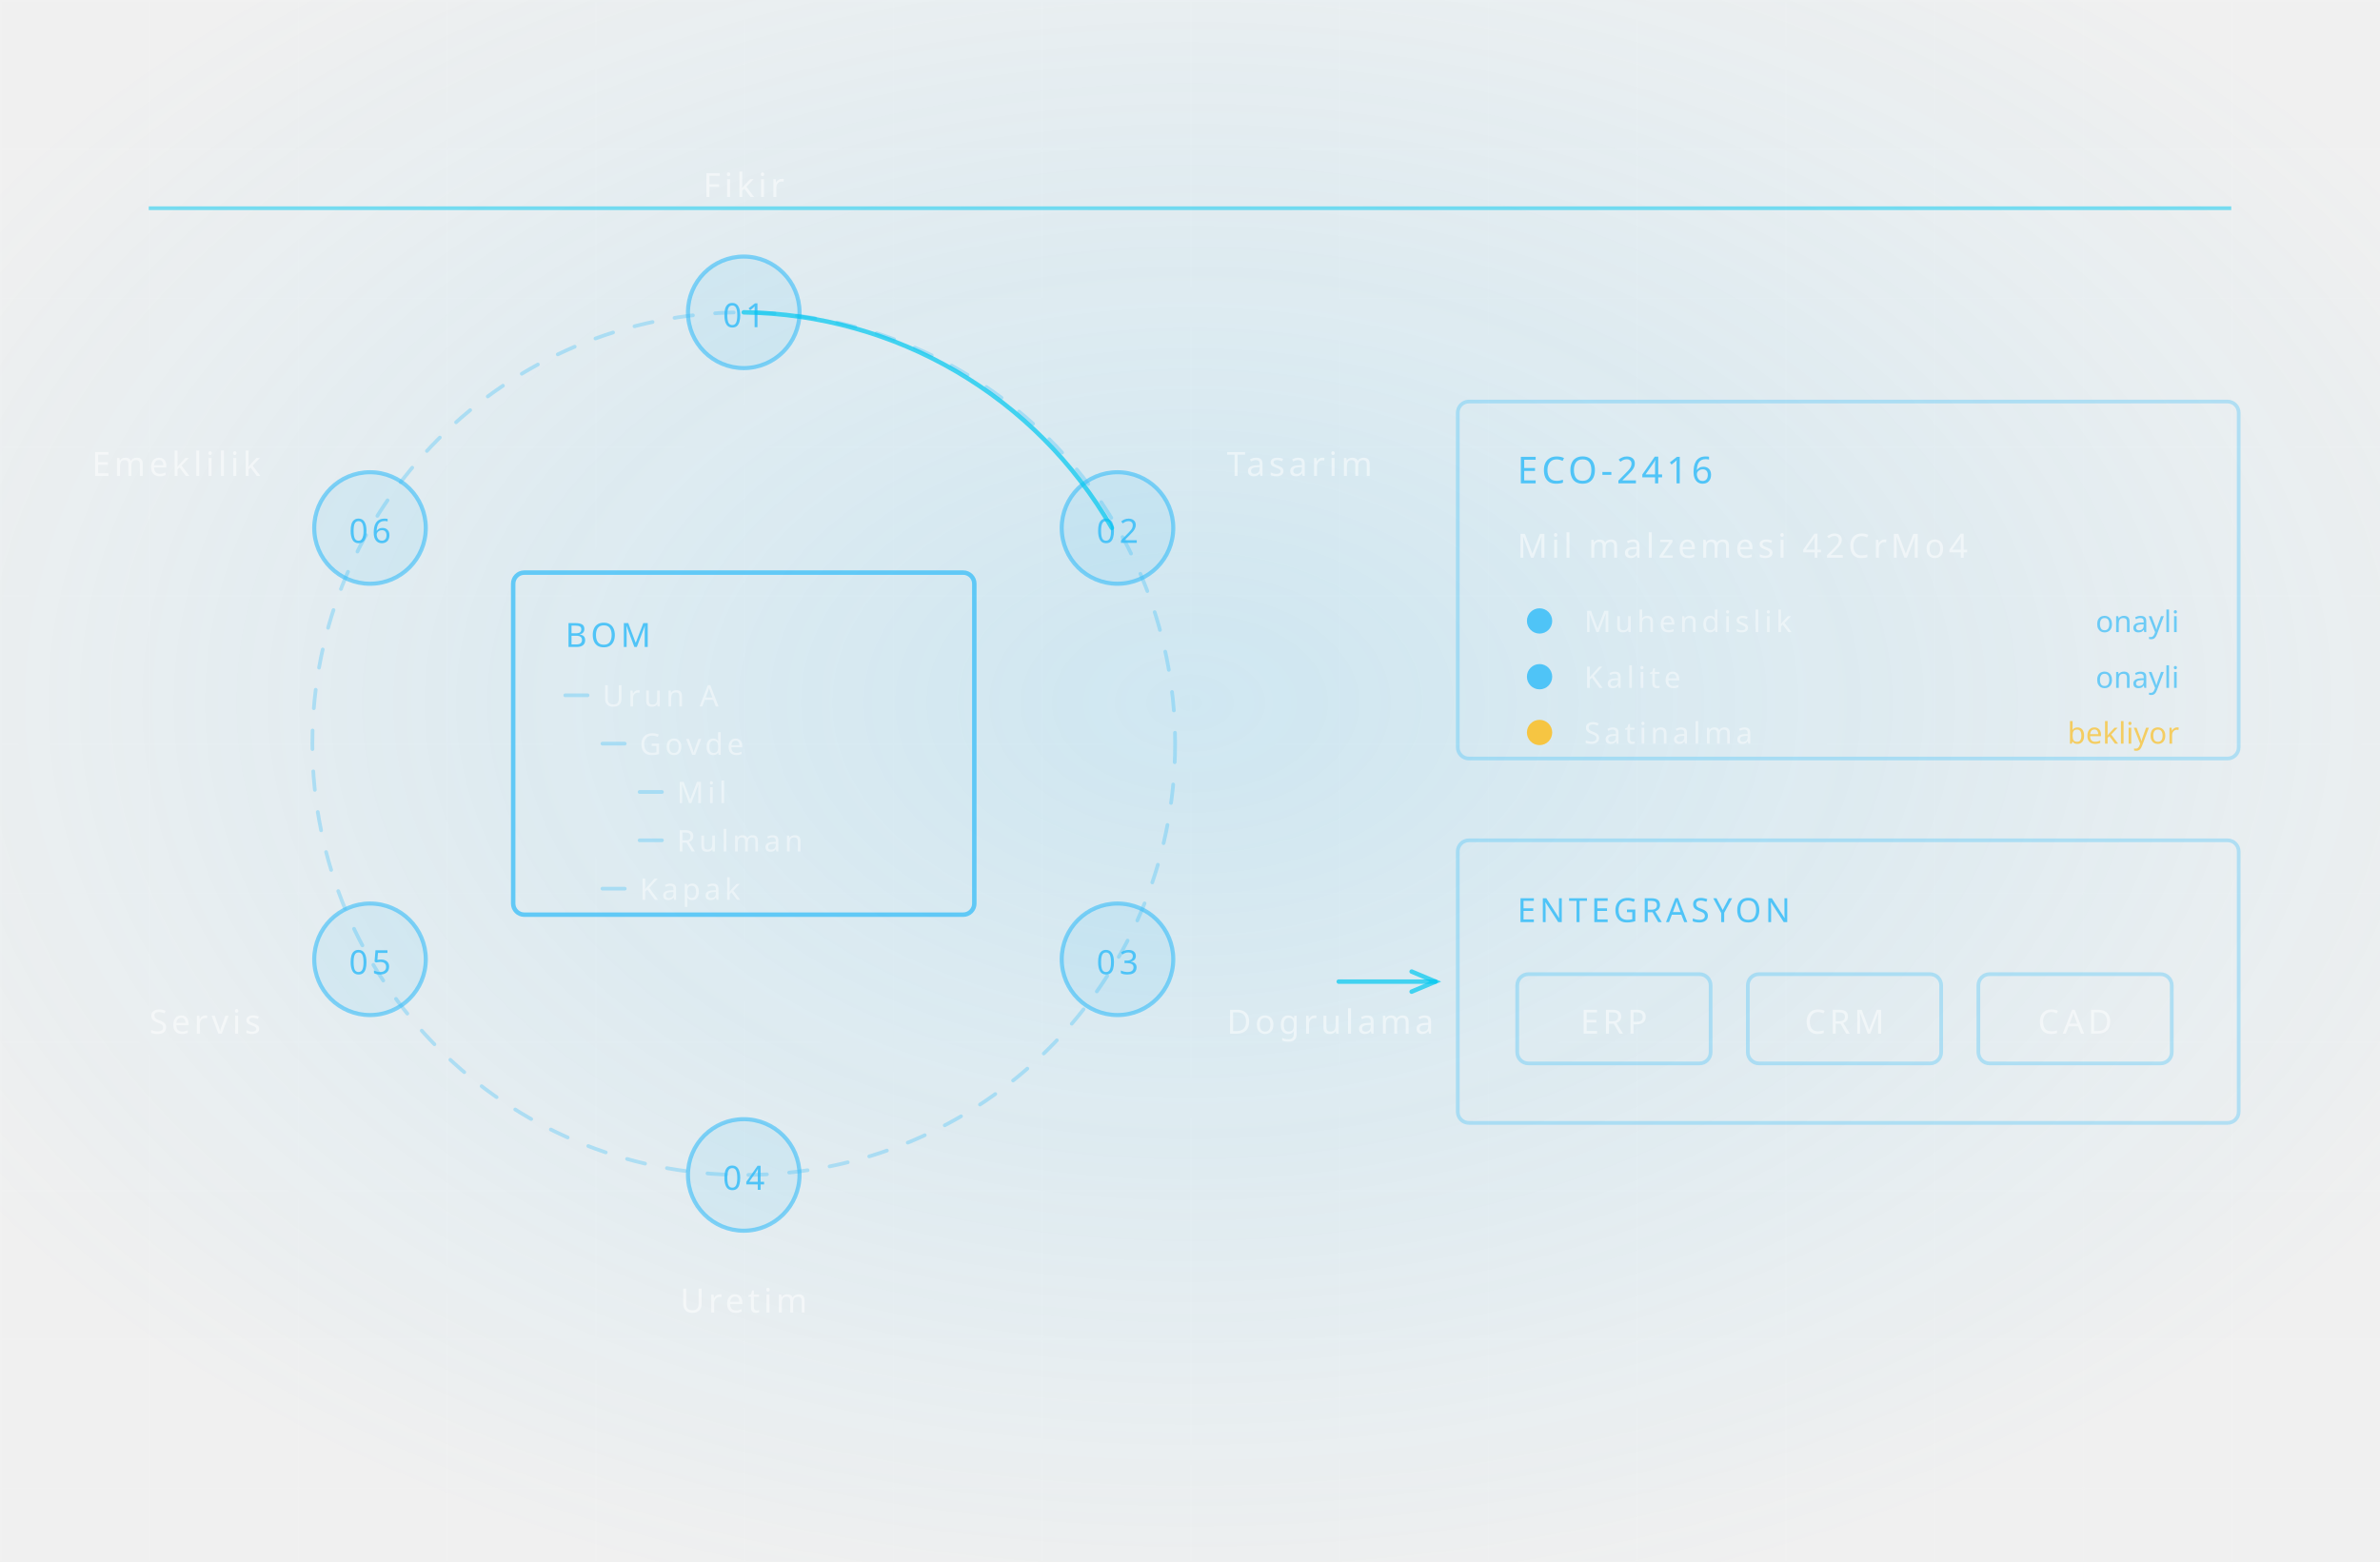
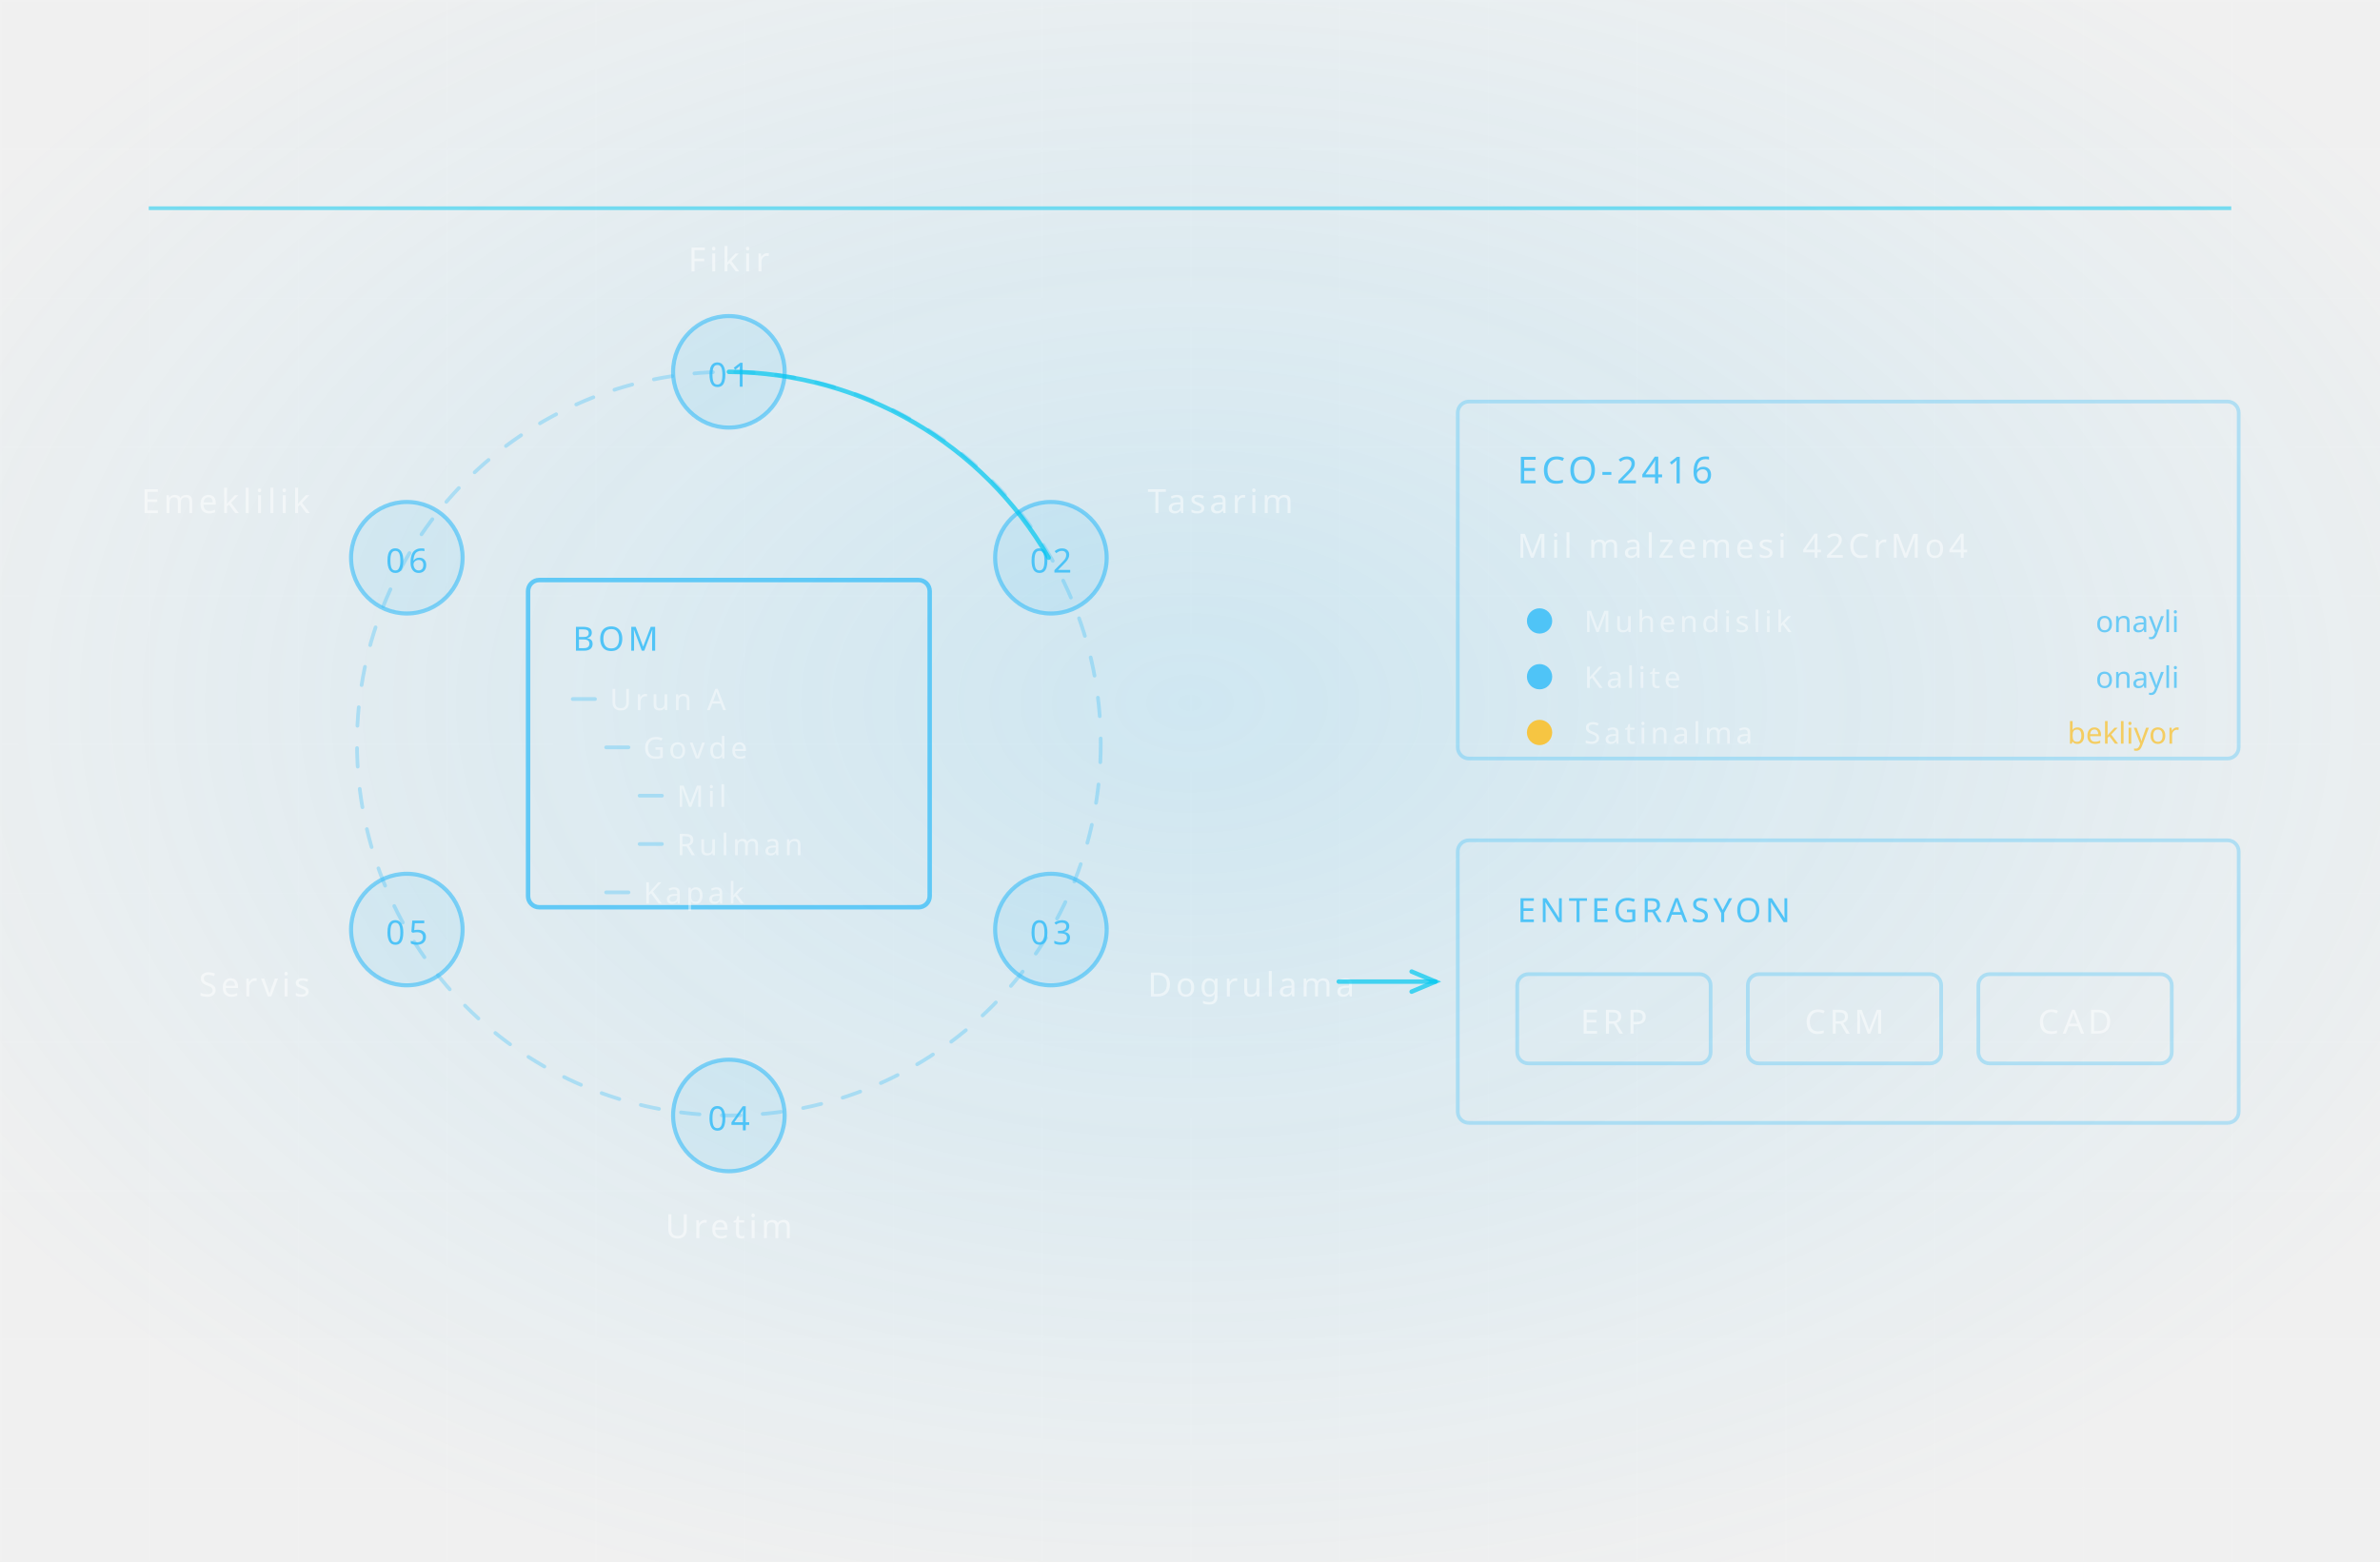
<svg xmlns="http://www.w3.org/2000/svg" viewBox="0 0 640 420" width="640" height="420" role="img">
  <defs>
    <pattern id="g" width="40" height="40" patternUnits="userSpaceOnUse">
      <path d="M40 0H0V40" fill="none" stroke="rgba(255,255,255,.05)" stroke-width="1" />
    </pattern>
    <radialGradient id="glow" cx="50%" cy="45%" r="60%">
      <stop offset="0%" stop-color="#38bdf8" stop-opacity=".18" />
      <stop offset="100%" stop-color="#38bdf8" stop-opacity="0" />
    </radialGradient>
    <linearGradient id="fade" x1="0" y1="0" x2="0" y2="1">
      <stop offset="0%" stop-color="#38bdf8" stop-opacity=".55" />
      <stop offset="100%" stop-color="#38bdf8" stop-opacity=".08" />
    </linearGradient>
  </defs>
  <style>
.ln{fill:none;stroke:#38bdf8;stroke-opacity:.75;stroke-width:1.2;stroke-linejoin:round;stroke-linecap:round}
.ln2{fill:none;stroke:#38bdf8;stroke-opacity:.32;stroke-width:1;stroke-linejoin:round;stroke-linecap:round}
.cy{fill:none;stroke:#00c8f0;stroke-opacity:.7;stroke-width:1.2;stroke-linecap:round}
.fl{fill:#38bdf8;fill-opacity:.06}
.nd{fill:#38bdf8}
.dim{fill:none;stroke:rgba(255,255,255,.28);stroke-width:.8;stroke-dasharray:3 4}
.blink{animation:bk 3.2s ease-in-out infinite}
.blink:nth-of-type(2n){animation-delay:.5s}
.blink:nth-of-type(3n){animation-delay:1.1s}
.blink:nth-of-type(5n){animation-delay:1.7s}
@keyframes bk{0%,100%{opacity:.2}50%{opacity:1}}
.draw{stroke-dasharray:6 8;animation:dr 5s linear infinite}
@keyframes dr{to{stroke-dashoffset:-56}}
.scan{animation:sc 7s cubic-bezier(.6,0,.4,1) infinite}
@keyframes sc{0%{opacity:0;transform:translateY(-40px)}12%{opacity:1}88%{opacity:1}100%{opacity:0;transform:translateY(400px)}}
.spin{transform-box:fill-box;transform-origin:center;animation:sp 24s linear infinite}
.spinr{transform-box:fill-box;transform-origin:center;animation:sp 24s linear infinite reverse}
@keyframes sp{to{transform:rotate(360deg)}}
.float{animation:fo 9s ease-in-out infinite}
@keyframes fo{0%,100%{transform:translateY(0)}50%{transform:translateY(-9px)}}
.slide{animation:sl 8s cubic-bezier(.55,0,.45,1) infinite}
@keyframes sl{0%,6%{transform:translateX(0)}94%,100%{transform:translateX(var(--d,480px))}}
.comb{animation:cb 6s ease-in-out infinite}
@keyframes cb{0%,100%{opacity:.45}50%{opacity:.95}}
</style>
  <rect width="640" height="420" fill="url(#g)" />
  <rect width="640" height="420" fill="url(#glow)" />
-   <circle class="ln2" cx="200" cy="200" r="116" stroke-opacity=".3" stroke-dasharray="5 6" />
-   <circle cx="200" cy="84" r="15" fill="#38bdf8" fill-opacity=".1" stroke="#38bdf8" stroke-opacity=".6" stroke-width="1.1" />
-   <text x="200" y="88" font-family="Manrope,sans-serif" font-size="9" fill="#38bdf8" fill-opacity=".85" letter-spacing="1" text-anchor="middle">01</text>
-   <text x="200" y="53" font-family="Manrope,sans-serif" font-size="9" fill="#fff" fill-opacity=".5" letter-spacing="1" text-anchor="middle">Fikir</text>
-   <circle cx="300.5" cy="142" r="15" fill="#38bdf8" fill-opacity=".1" stroke="#38bdf8" stroke-opacity=".6" stroke-width="1.1" />
-   <text x="300.5" y="146" font-family="Manrope,sans-serif" font-size="9" fill="#38bdf8" fill-opacity=".85" letter-spacing="1" text-anchor="middle">02</text>
-   <text x="329.9" y="128" font-family="Manrope,sans-serif" font-size="9" fill="#fff" fill-opacity=".5" letter-spacing="1" text-anchor="start">Tasarim</text>
-   <circle cx="300.5" cy="258" r="15" fill="#38bdf8" fill-opacity=".1" stroke="#38bdf8" stroke-opacity=".6" stroke-width="1.1" />
-   <text x="300.5" y="262" font-family="Manrope,sans-serif" font-size="9" fill="#38bdf8" fill-opacity=".85" letter-spacing="1" text-anchor="middle">03</text>
-   <text x="329.9" y="278" font-family="Manrope,sans-serif" font-size="9" fill="#fff" fill-opacity=".5" letter-spacing="1" text-anchor="start">Dogrulama</text>
-   <circle cx="200" cy="316" r="15" fill="#38bdf8" fill-opacity=".1" stroke="#38bdf8" stroke-opacity=".6" stroke-width="1.1" />
-   <text x="200" y="320" font-family="Manrope,sans-serif" font-size="9" fill="#38bdf8" fill-opacity=".85" letter-spacing="1" text-anchor="middle">04</text>
-   <text x="200" y="353" font-family="Manrope,sans-serif" font-size="9" fill="#fff" fill-opacity=".5" letter-spacing="1" text-anchor="middle">Uretim</text>
-   <circle cx="99.5" cy="258" r="15" fill="#38bdf8" fill-opacity=".1" stroke="#38bdf8" stroke-opacity=".6" stroke-width="1.1" />
-   <text x="99.5" y="262" font-family="Manrope,sans-serif" font-size="9" fill="#38bdf8" fill-opacity=".85" letter-spacing="1" text-anchor="middle">05</text>
-   <text x="70.1" y="278" font-family="Manrope,sans-serif" font-size="9" fill="#fff" fill-opacity=".5" letter-spacing="1" text-anchor="end">Servis</text>
-   <circle cx="99.5" cy="142" r="15" fill="#38bdf8" fill-opacity=".1" stroke="#38bdf8" stroke-opacity=".6" stroke-width="1.1" />
-   <text x="99.5" y="146" font-family="Manrope,sans-serif" font-size="9" fill="#38bdf8" fill-opacity=".85" letter-spacing="1" text-anchor="middle">06</text>
-   <text x="70.1" y="128" font-family="Manrope,sans-serif" font-size="9" fill="#fff" fill-opacity=".5" letter-spacing="1" text-anchor="end">Emeklilik</text>
+   <circle class="ln2" cx="196" cy="200" r="100" stroke-opacity=".3" stroke-dasharray="5 6" />
+   <circle cx="196" cy="100" r="15" fill="#38bdf8" fill-opacity=".1" stroke="#38bdf8" stroke-opacity=".6" stroke-width="1.1" />
+   <text x="196" y="104" font-family="Manrope,sans-serif" font-size="9" fill="#38bdf8" fill-opacity=".85" letter-spacing="1" text-anchor="middle">01</text>
+   <text x="196" y="73" font-family="Manrope,sans-serif" font-size="9" fill="#fff" fill-opacity=".5" letter-spacing="1" text-anchor="middle">Fikir</text>
+   <circle cx="282.6" cy="150" r="15" fill="#38bdf8" fill-opacity=".1" stroke="#38bdf8" stroke-opacity=".6" stroke-width="1.1" />
+   <text x="282.6" y="154" font-family="Manrope,sans-serif" font-size="9" fill="#38bdf8" fill-opacity=".85" letter-spacing="1" text-anchor="middle">02</text>
+   <text x="308.6" y="138" font-family="Manrope,sans-serif" font-size="9" fill="#fff" fill-opacity=".5" letter-spacing="1" text-anchor="start">Tasarim</text>
+   <circle cx="282.6" cy="250" r="15" fill="#38bdf8" fill-opacity=".1" stroke="#38bdf8" stroke-opacity=".6" stroke-width="1.1" />
+   <text x="282.6" y="254" font-family="Manrope,sans-serif" font-size="9" fill="#38bdf8" fill-opacity=".85" letter-spacing="1" text-anchor="middle">03</text>
+   <text x="308.6" y="268" font-family="Manrope,sans-serif" font-size="9" fill="#fff" fill-opacity=".5" letter-spacing="1" text-anchor="start">Dogrulama</text>
+   <circle cx="196" cy="300" r="15" fill="#38bdf8" fill-opacity=".1" stroke="#38bdf8" stroke-opacity=".6" stroke-width="1.1" />
+   <text x="196" y="304" font-family="Manrope,sans-serif" font-size="9" fill="#38bdf8" fill-opacity=".85" letter-spacing="1" text-anchor="middle">04</text>
+   <text x="196" y="333" font-family="Manrope,sans-serif" font-size="9" fill="#fff" fill-opacity=".5" letter-spacing="1" text-anchor="middle">Uretim</text>
+   <circle cx="109.4" cy="250" r="15" fill="#38bdf8" fill-opacity=".1" stroke="#38bdf8" stroke-opacity=".6" stroke-width="1.1" />
+   <text x="109.4" y="254" font-family="Manrope,sans-serif" font-size="9" fill="#38bdf8" fill-opacity=".85" letter-spacing="1" text-anchor="middle">05</text>
+   <text x="83.4" y="268" font-family="Manrope,sans-serif" font-size="9" fill="#fff" fill-opacity=".5" letter-spacing="1" text-anchor="end">Servis</text>
+   <circle cx="109.4" cy="150" r="15" fill="#38bdf8" fill-opacity=".1" stroke="#38bdf8" stroke-opacity=".6" stroke-width="1.1" />
+   <text x="109.4" y="154" font-family="Manrope,sans-serif" font-size="9" fill="#38bdf8" fill-opacity=".85" letter-spacing="1" text-anchor="middle">06</text>
+   <text x="83.4" y="138" font-family="Manrope,sans-serif" font-size="9" fill="#fff" fill-opacity=".5" letter-spacing="1" text-anchor="end">Emeklilik</text>
  <g class="spin">
-     <path class="cy" d="M200 84 a116 116 0 0 1 99 58" stroke-opacity=".8" stroke-width="1.8" />
+     <path class="cy" d="M196 100 a100 100 0 0 1 86 50" stroke-opacity=".8" stroke-width="1.8" />
  </g>
-   <rect class="ln" x="138" y="154" width="124" height="92" rx="3" fill="rgba(6,12,26,.85)" />
-   <text x="152" y="174" font-family="Manrope,sans-serif" font-size="9" fill="#38bdf8" fill-opacity=".85" letter-spacing="1" text-anchor="start">BOM</text>
-   <line class="ln2" x1="152" y1="187" x2="158" y2="187" stroke-opacity=".3" />
-   <text x="162" y="190" font-family="Manrope,sans-serif" font-size="8" fill="#fff" fill-opacity=".45" letter-spacing="1" text-anchor="start">Urun A</text>
-   <line class="ln2" x1="162" y1="200" x2="168" y2="200" stroke-opacity=".3" />
-   <text x="172" y="203" font-family="Manrope,sans-serif" font-size="8" fill="#fff" fill-opacity=".45" letter-spacing="1" text-anchor="start">Govde</text>
-   <line class="ln2" x1="172" y1="213" x2="178" y2="213" stroke-opacity=".3" />
-   <text x="182" y="216" font-family="Manrope,sans-serif" font-size="8" fill="#fff" fill-opacity=".45" letter-spacing="1" text-anchor="start">Mil</text>
-   <line class="ln2" x1="172" y1="226" x2="178" y2="226" stroke-opacity=".3" />
-   <text x="182" y="229" font-family="Manrope,sans-serif" font-size="8" fill="#fff" fill-opacity=".45" letter-spacing="1" text-anchor="start">Rulman</text>
-   <line class="ln2" x1="162" y1="239" x2="168" y2="239" stroke-opacity=".3" />
-   <text x="172" y="242" font-family="Manrope,sans-serif" font-size="8" fill="#fff" fill-opacity=".45" letter-spacing="1" text-anchor="start">Kapak</text>
+   <rect class="ln" x="142" y="156" width="108" height="88" rx="3" fill="rgba(6,12,26,.88)" />
+   <text x="154" y="175" font-family="Manrope,sans-serif" font-size="9" fill="#38bdf8" fill-opacity=".85" letter-spacing="1" text-anchor="start">BOM</text>
+   <line class="ln2" x1="154" y1="188" x2="160" y2="188" stroke-opacity=".3" />
+   <text x="164" y="191" font-family="Manrope,sans-serif" font-size="8" fill="#fff" fill-opacity=".45" letter-spacing="1" text-anchor="start">Urun A</text>
+   <line class="ln2" x1="163" y1="201" x2="169" y2="201" stroke-opacity=".3" />
+   <text x="173" y="204" font-family="Manrope,sans-serif" font-size="8" fill="#fff" fill-opacity=".45" letter-spacing="1" text-anchor="start">Govde</text>
+   <line class="ln2" x1="172" y1="214" x2="178" y2="214" stroke-opacity=".3" />
+   <text x="182" y="217" font-family="Manrope,sans-serif" font-size="8" fill="#fff" fill-opacity=".45" letter-spacing="1" text-anchor="start">Mil</text>
+   <line class="ln2" x1="172" y1="227" x2="178" y2="227" stroke-opacity=".3" />
+   <text x="182" y="230" font-family="Manrope,sans-serif" font-size="8" fill="#fff" fill-opacity=".45" letter-spacing="1" text-anchor="start">Rulman</text>
+   <line class="ln2" x1="163" y1="240" x2="169" y2="240" stroke-opacity=".3" />
+   <text x="173" y="243" font-family="Manrope,sans-serif" font-size="8" fill="#fff" fill-opacity=".45" letter-spacing="1" text-anchor="start">Kapak</text>
  <rect class="ln2" x="392" y="108" width="210" height="96" rx="3" fill="rgba(255,255,255,.02)" />
  <text x="408" y="130" font-family="Manrope,sans-serif" font-size="10" fill="#38bdf8" fill-opacity=".85" letter-spacing="1" text-anchor="start">ECO-2416</text>
  <text x="408" y="150" font-family="Manrope,sans-serif" font-size="9" fill="#fff" fill-opacity=".5" letter-spacing="1" text-anchor="start">Mil malzemesi 42CrMo4</text>
  <circle cx="414" cy="167" r="3.4" fill="#38bdf8" fill-opacity=".85" />
  <text x="426" y="170" font-family="Manrope,sans-serif" font-size="8" fill="#fff" fill-opacity=".45" letter-spacing="1" text-anchor="start">Muhendislik</text>
  <text x="586" y="170" font-family="Manrope,sans-serif" font-size="8" fill="#38bdf8" fill-opacity=".7" text-anchor="end">onayli</text>
  <circle cx="414" cy="182" r="3.4" fill="#38bdf8" fill-opacity=".85" />
  <text x="426" y="185" font-family="Manrope,sans-serif" font-size="8" fill="#fff" fill-opacity=".45" letter-spacing="1" text-anchor="start">Kalite</text>
  <text x="586" y="185" font-family="Manrope,sans-serif" font-size="8" fill="#38bdf8" fill-opacity=".7" text-anchor="end">onayli</text>
  <circle cx="414" cy="197" r="3.4" fill="#fbbf24" fill-opacity=".85" />
  <text x="426" y="200" font-family="Manrope,sans-serif" font-size="8" fill="#fff" fill-opacity=".45" letter-spacing="1" text-anchor="start">Satinalma</text>
  <text x="586" y="200" font-family="Manrope,sans-serif" font-size="8" fill="#fbbf24" fill-opacity=".7" text-anchor="end">bekliyor</text>
  <rect class="ln2" x="392" y="226" width="210" height="76" rx="3" fill="rgba(255,255,255,.02)" />
  <text x="408" y="248" font-family="Manrope,sans-serif" font-size="9" fill="#38bdf8" fill-opacity=".85" letter-spacing="1" text-anchor="start">ENTEGRASYON</text>
  <rect class="ln2" x="408" y="262" width="52" height="24" rx="3" fill="#38bdf8" fill-opacity=".07" />
  <text x="434" y="278" font-family="Manrope,sans-serif" font-size="9" fill="#fff" fill-opacity=".5" letter-spacing="1" text-anchor="middle">ERP</text>
  <rect class="ln2" x="470" y="262" width="52" height="24" rx="3" fill="#38bdf8" fill-opacity=".07" />
  <text x="496" y="278" font-family="Manrope,sans-serif" font-size="9" fill="#fff" fill-opacity=".5" letter-spacing="1" text-anchor="middle">CRM</text>
  <rect class="ln2" x="532" y="262" width="52" height="24" rx="3" fill="#38bdf8" fill-opacity=".07" />
  <text x="558" y="278" font-family="Manrope,sans-serif" font-size="9" fill="#fff" fill-opacity=".5" letter-spacing="1" text-anchor="middle">CAD</text>
  <line class="cy" x1="360" y1="264" x2="386" y2="264" stroke-opacity=".7" />
  <polyline class="cy" points="379.6,266.7 386,264 379.6,261.3" stroke-opacity=".7" />
  <g class="scan">
    <line x1="40" y1="56" x2="600" y2="56" stroke="#00c8f0" stroke-opacity=".5" stroke-width="1" />
  </g>
</svg>
